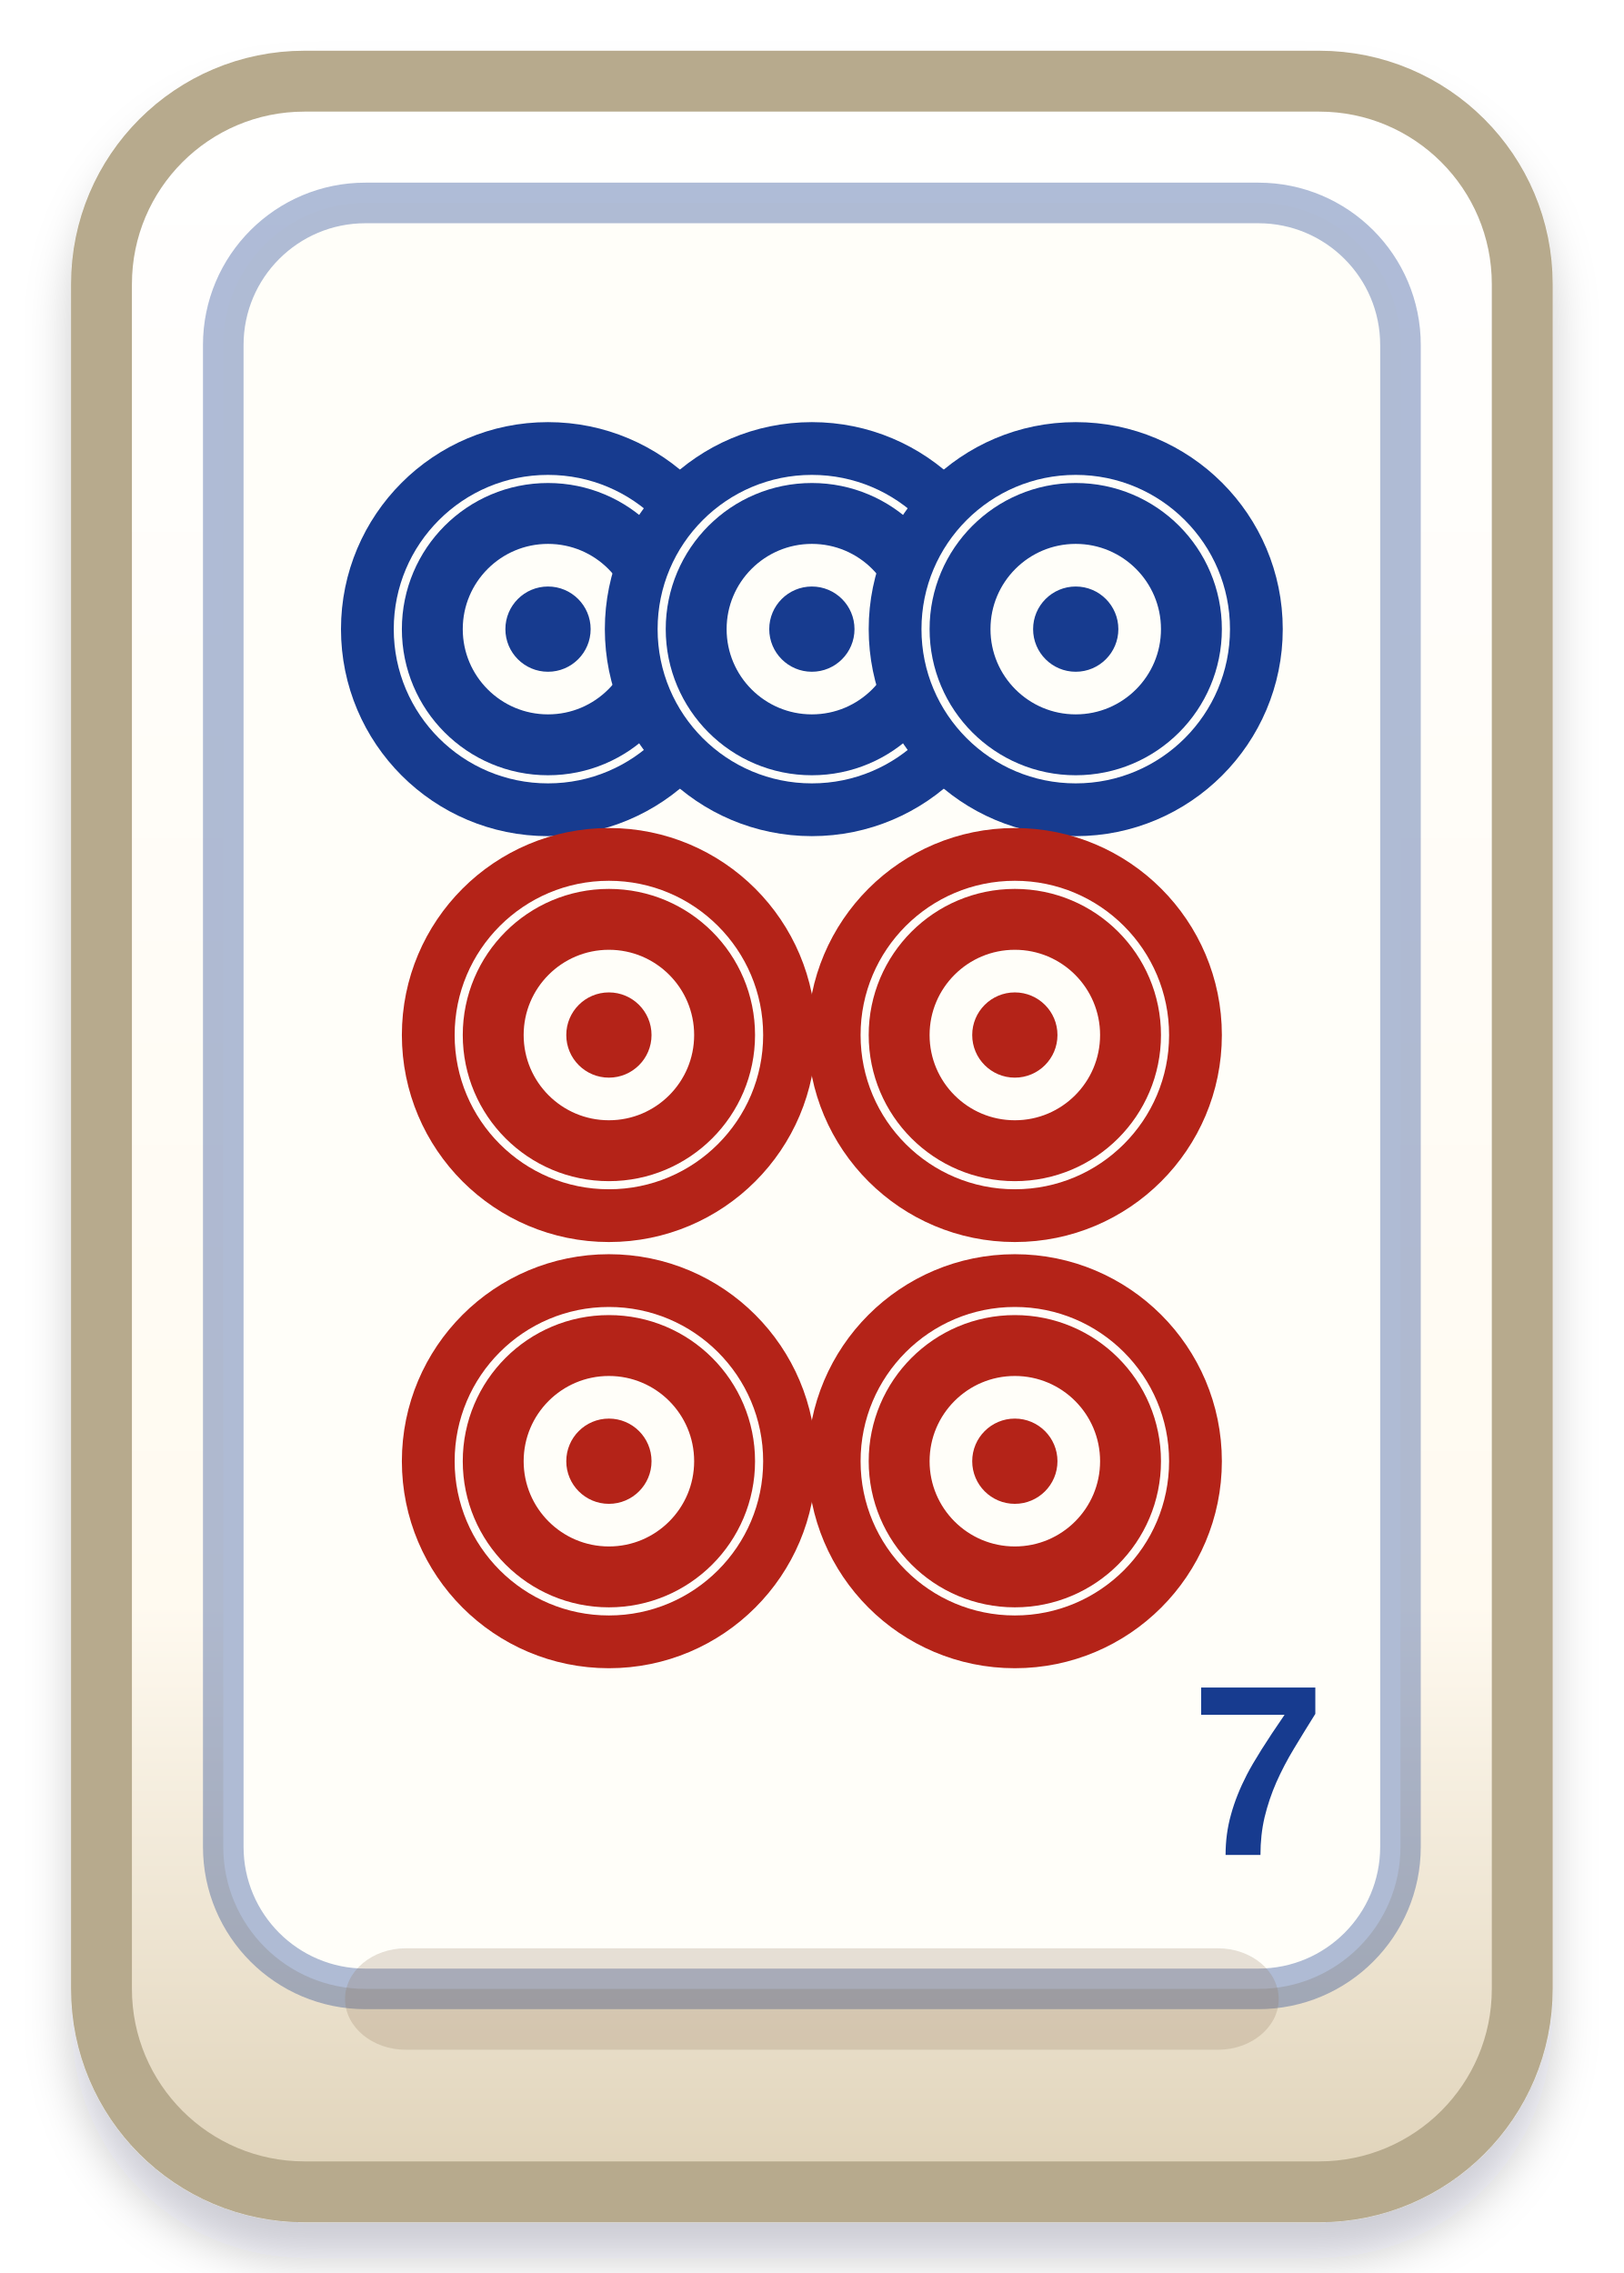
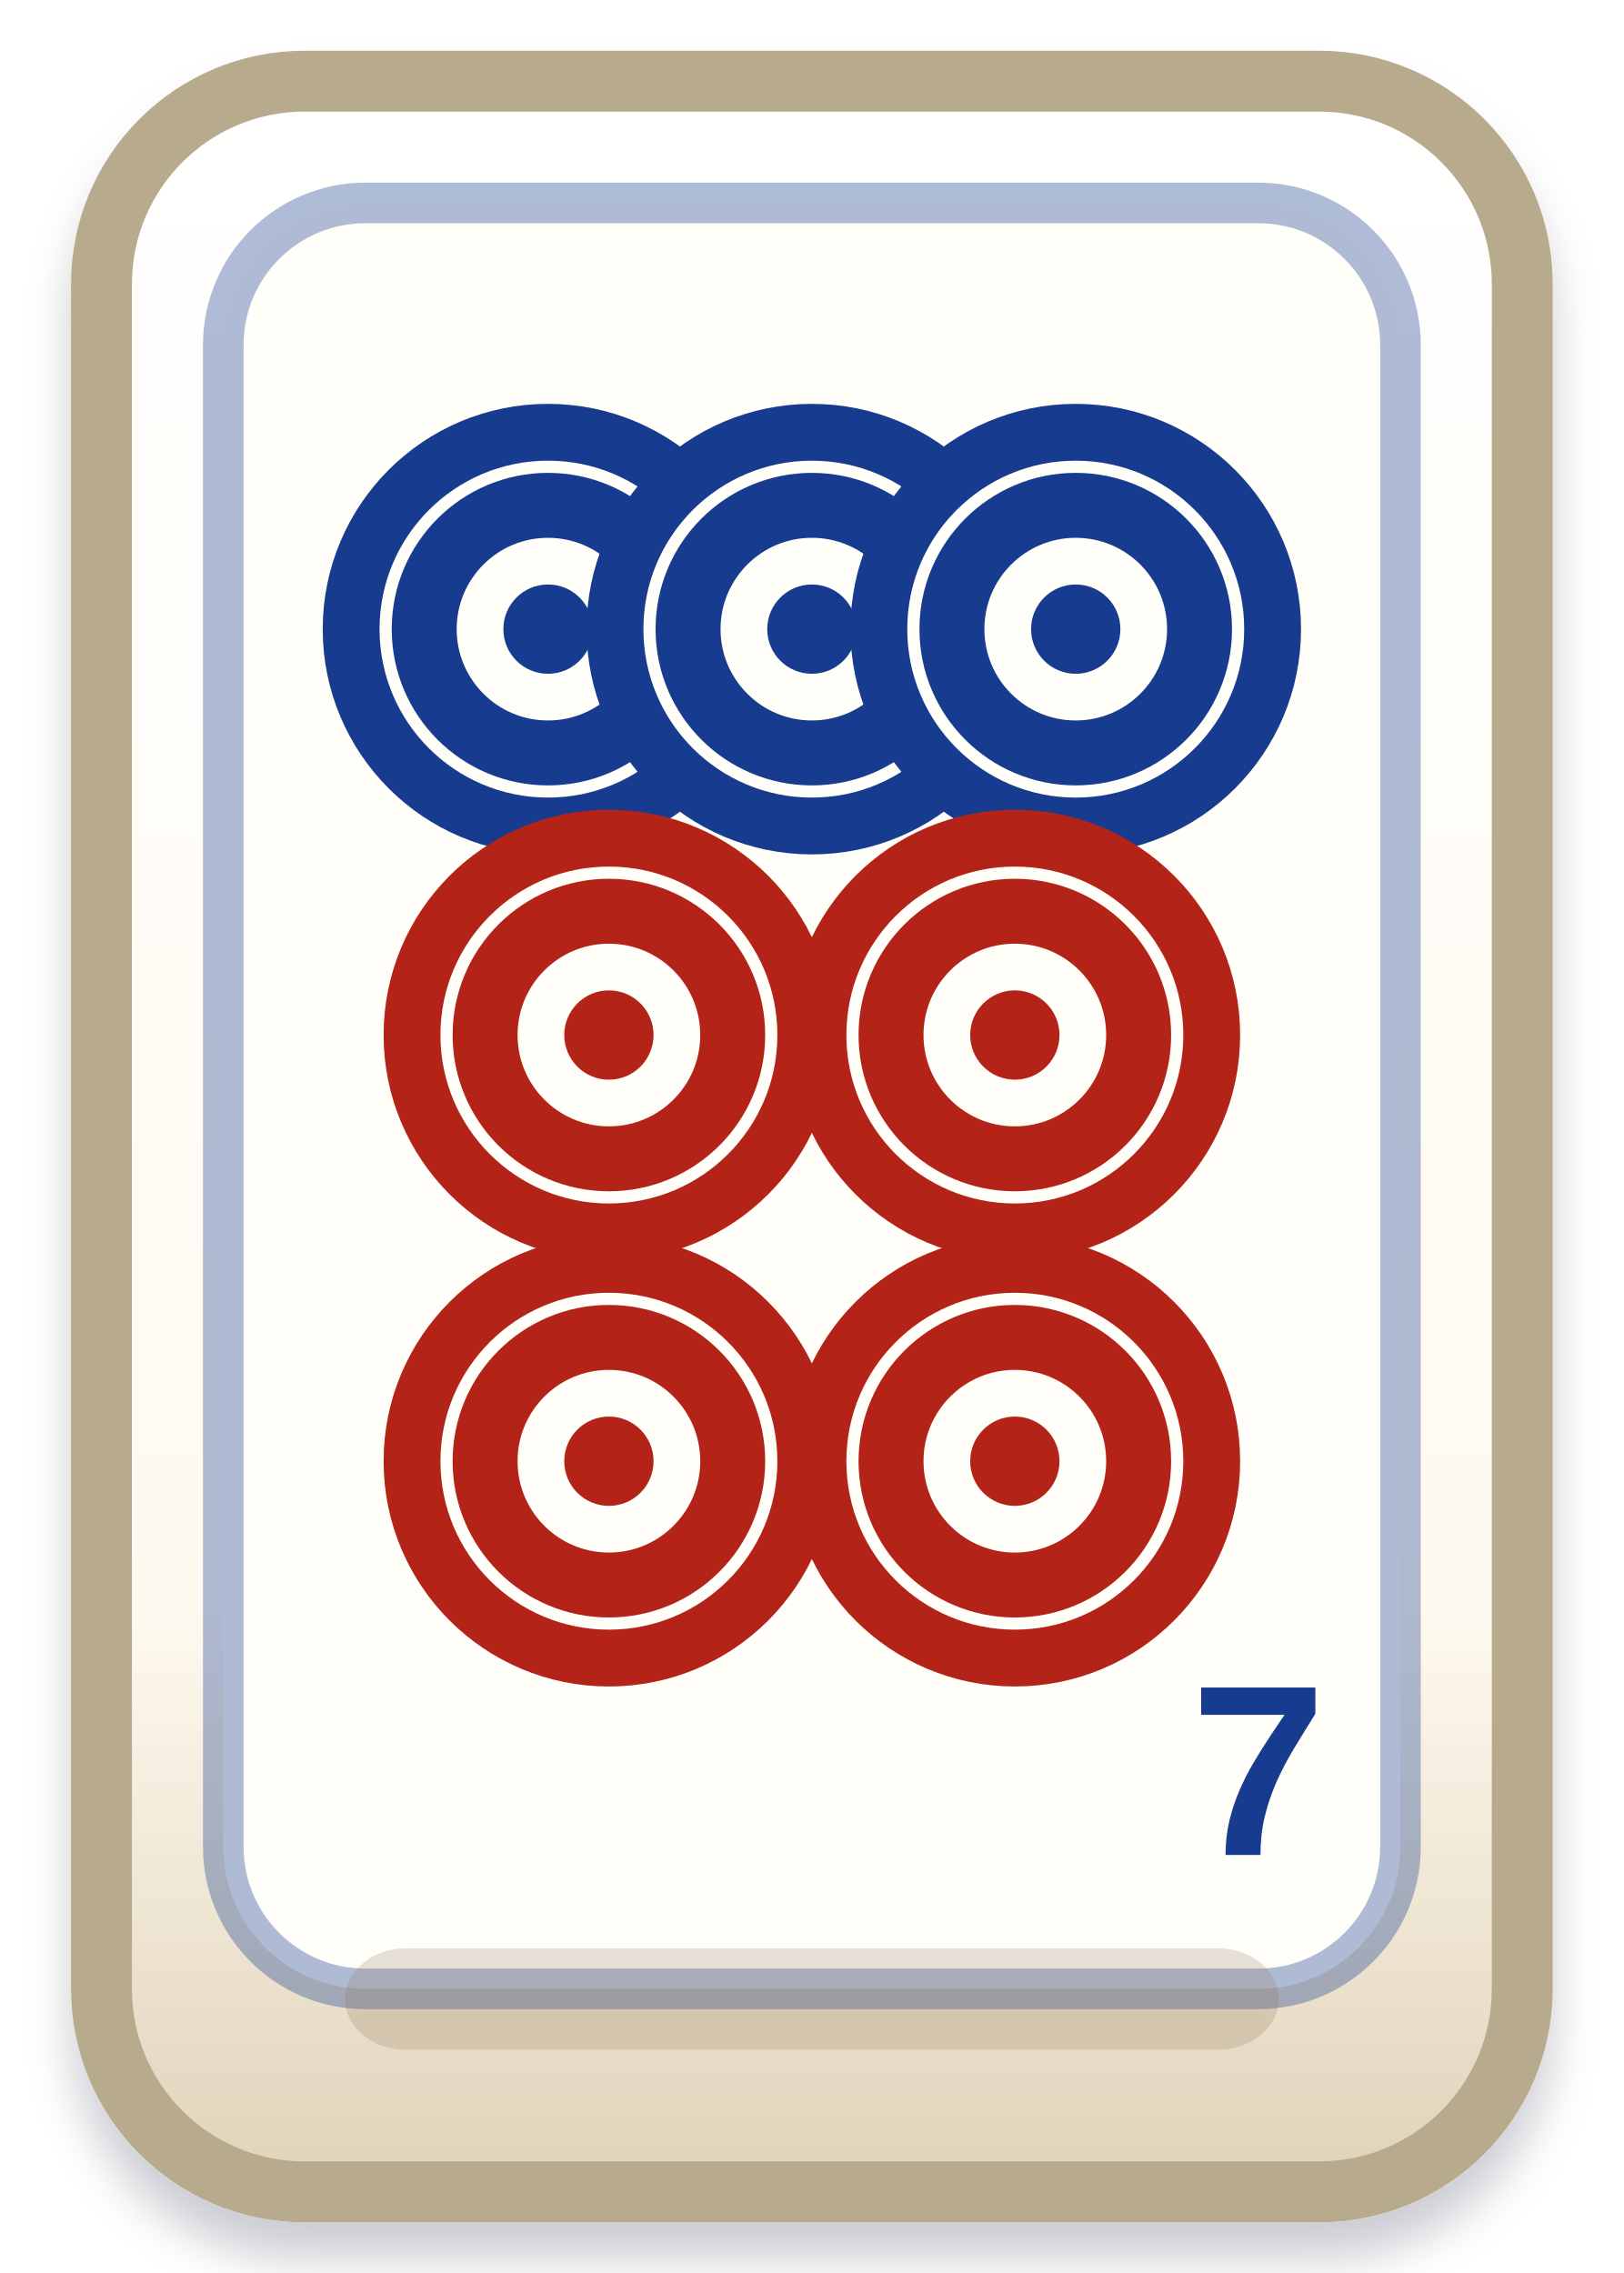
<svg xmlns="http://www.w3.org/2000/svg" viewBox="0 0 80 112" role="img">
  <defs>
    <linearGradient id="tileBase" x1="0" y1="0" x2="0" y2="1">
      <stop offset="0" stop-color="#ffffff" />
      <stop offset="0.72" stop-color="#fffaf0" />
      <stop offset="1" stop-color="#dfd2b8" />
    </linearGradient>
    <filter id="tileShadow" x="-20%" y="-20%" width="140%" height="140%">
      <feDropShadow dx="0" dy="1.8" stdDeviation="1.1" flood-color="#0f172a" flood-opacity="0.20" />
    </filter>
  </defs>
  <rect x="5" y="4" width="70" height="104" rx="10" fill="url(#tileBase)" stroke="#b7aa8d" stroke-width="3" filter="url(#tileShadow)" />
  <rect x="11" y="10" width="58" height="88" rx="7" fill="#fffef9" stroke="#173b8f" stroke-opacity="0.34" stroke-width="2" />
-   <circle cx="27" cy="31" r="8.9" fill="#fffef9" stroke="#173b8f" stroke-width="2.6" />
-   <circle cx="27" cy="31" r="5.7" fill="none" stroke="#173b8f" stroke-width="3" />
-   <circle cx="27" cy="31" r="2.1" fill="#173b8f" />
-   <circle cx="40" cy="31" r="8.9" fill="#fffef9" stroke="#173b8f" stroke-width="2.6" />
-   <circle cx="40" cy="31" r="5.7" fill="none" stroke="#173b8f" stroke-width="3" />
-   <circle cx="40" cy="31" r="2.1" fill="#173b8f" />
-   <circle cx="53" cy="31" r="8.9" fill="#fffef9" stroke="#173b8f" stroke-width="2.6" />
-   <circle cx="53" cy="31" r="5.7" fill="none" stroke="#173b8f" stroke-width="3" />
-   <circle cx="53" cy="31" r="2.1" fill="#173b8f" />
-   <circle cx="30" cy="51" r="8.9" fill="#fffef9" stroke="#b42318" stroke-width="2.6" />
-   <circle cx="30" cy="51" r="5.7" fill="none" stroke="#b42318" stroke-width="3" />
-   <circle cx="30" cy="51" r="2.1" fill="#b42318" />
-   <circle cx="50" cy="51" r="8.9" fill="#fffef9" stroke="#b42318" stroke-width="2.6" />
-   <circle cx="50" cy="51" r="5.7" fill="none" stroke="#b42318" stroke-width="3" />
-   <circle cx="50" cy="51" r="2.1" fill="#b42318" />
-   <circle cx="30" cy="72" r="8.9" fill="#fffef9" stroke="#b42318" stroke-width="2.6" />
-   <circle cx="30" cy="72" r="5.7" fill="none" stroke="#b42318" stroke-width="3" />
-   <circle cx="30" cy="72" r="2.1" fill="#b42318" />
-   <circle cx="50" cy="72" r="8.9" fill="#fffef9" stroke="#b42318" stroke-width="2.6" />
-   <circle cx="50" cy="72" r="5.7" fill="none" stroke="#b42318" stroke-width="3" />
-   <circle cx="50" cy="72" r="2.1" fill="#b42318" />
+   <circle cx="27" cy="31" r="9.7" fill="#fffef9" stroke="#173b8f" stroke-width="2.8" />
+   <circle cx="27" cy="31" r="6.1" fill="none" stroke="#173b8f" stroke-width="3.2" />
+   <circle cx="27" cy="31" r="2.2" fill="#173b8f" />
+   <circle cx="40" cy="31" r="9.7" fill="#fffef9" stroke="#173b8f" stroke-width="2.8" />
+   <circle cx="40" cy="31" r="6.1" fill="none" stroke="#173b8f" stroke-width="3.2" />
+   <circle cx="40" cy="31" r="2.2" fill="#173b8f" />
+   <circle cx="53" cy="31" r="9.7" fill="#fffef9" stroke="#173b8f" stroke-width="2.8" />
+   <circle cx="53" cy="31" r="6.1" fill="none" stroke="#173b8f" stroke-width="3.2" />
+   <circle cx="53" cy="31" r="2.2" fill="#173b8f" />
+   <circle cx="30" cy="51" r="9.7" fill="#fffef9" stroke="#b42318" stroke-width="2.8" />
+   <circle cx="30" cy="51" r="6.1" fill="none" stroke="#b42318" stroke-width="3.2" />
+   <circle cx="30" cy="51" r="2.2" fill="#b42318" />
+   <circle cx="50" cy="51" r="9.7" fill="#fffef9" stroke="#b42318" stroke-width="2.8" />
+   <circle cx="50" cy="51" r="6.1" fill="none" stroke="#b42318" stroke-width="3.2" />
+   <circle cx="50" cy="51" r="2.2" fill="#b42318" />
+   <circle cx="30" cy="72" r="9.7" fill="#fffef9" stroke="#b42318" stroke-width="2.8" />
+   <circle cx="30" cy="72" r="6.1" fill="none" stroke="#b42318" stroke-width="3.2" />
+   <circle cx="30" cy="72" r="2.2" fill="#b42318" />
+   <circle cx="50" cy="72" r="9.7" fill="#fffef9" stroke="#b42318" stroke-width="2.8" />
+   <circle cx="50" cy="72" r="6.1" fill="none" stroke="#b42318" stroke-width="3.2" />
+   <circle cx="50" cy="72" r="2.2" fill="#b42318" />
  <text x="62" y="88" text-anchor="middle" dominant-baseline="middle" font-family="Arial, sans-serif" font-size="12" font-weight="900" fill="#173b8f">7</text>
  <rect x="17" y="96" width="46" height="5" rx="3" fill="#8b7355" opacity="0.22" />
</svg>
